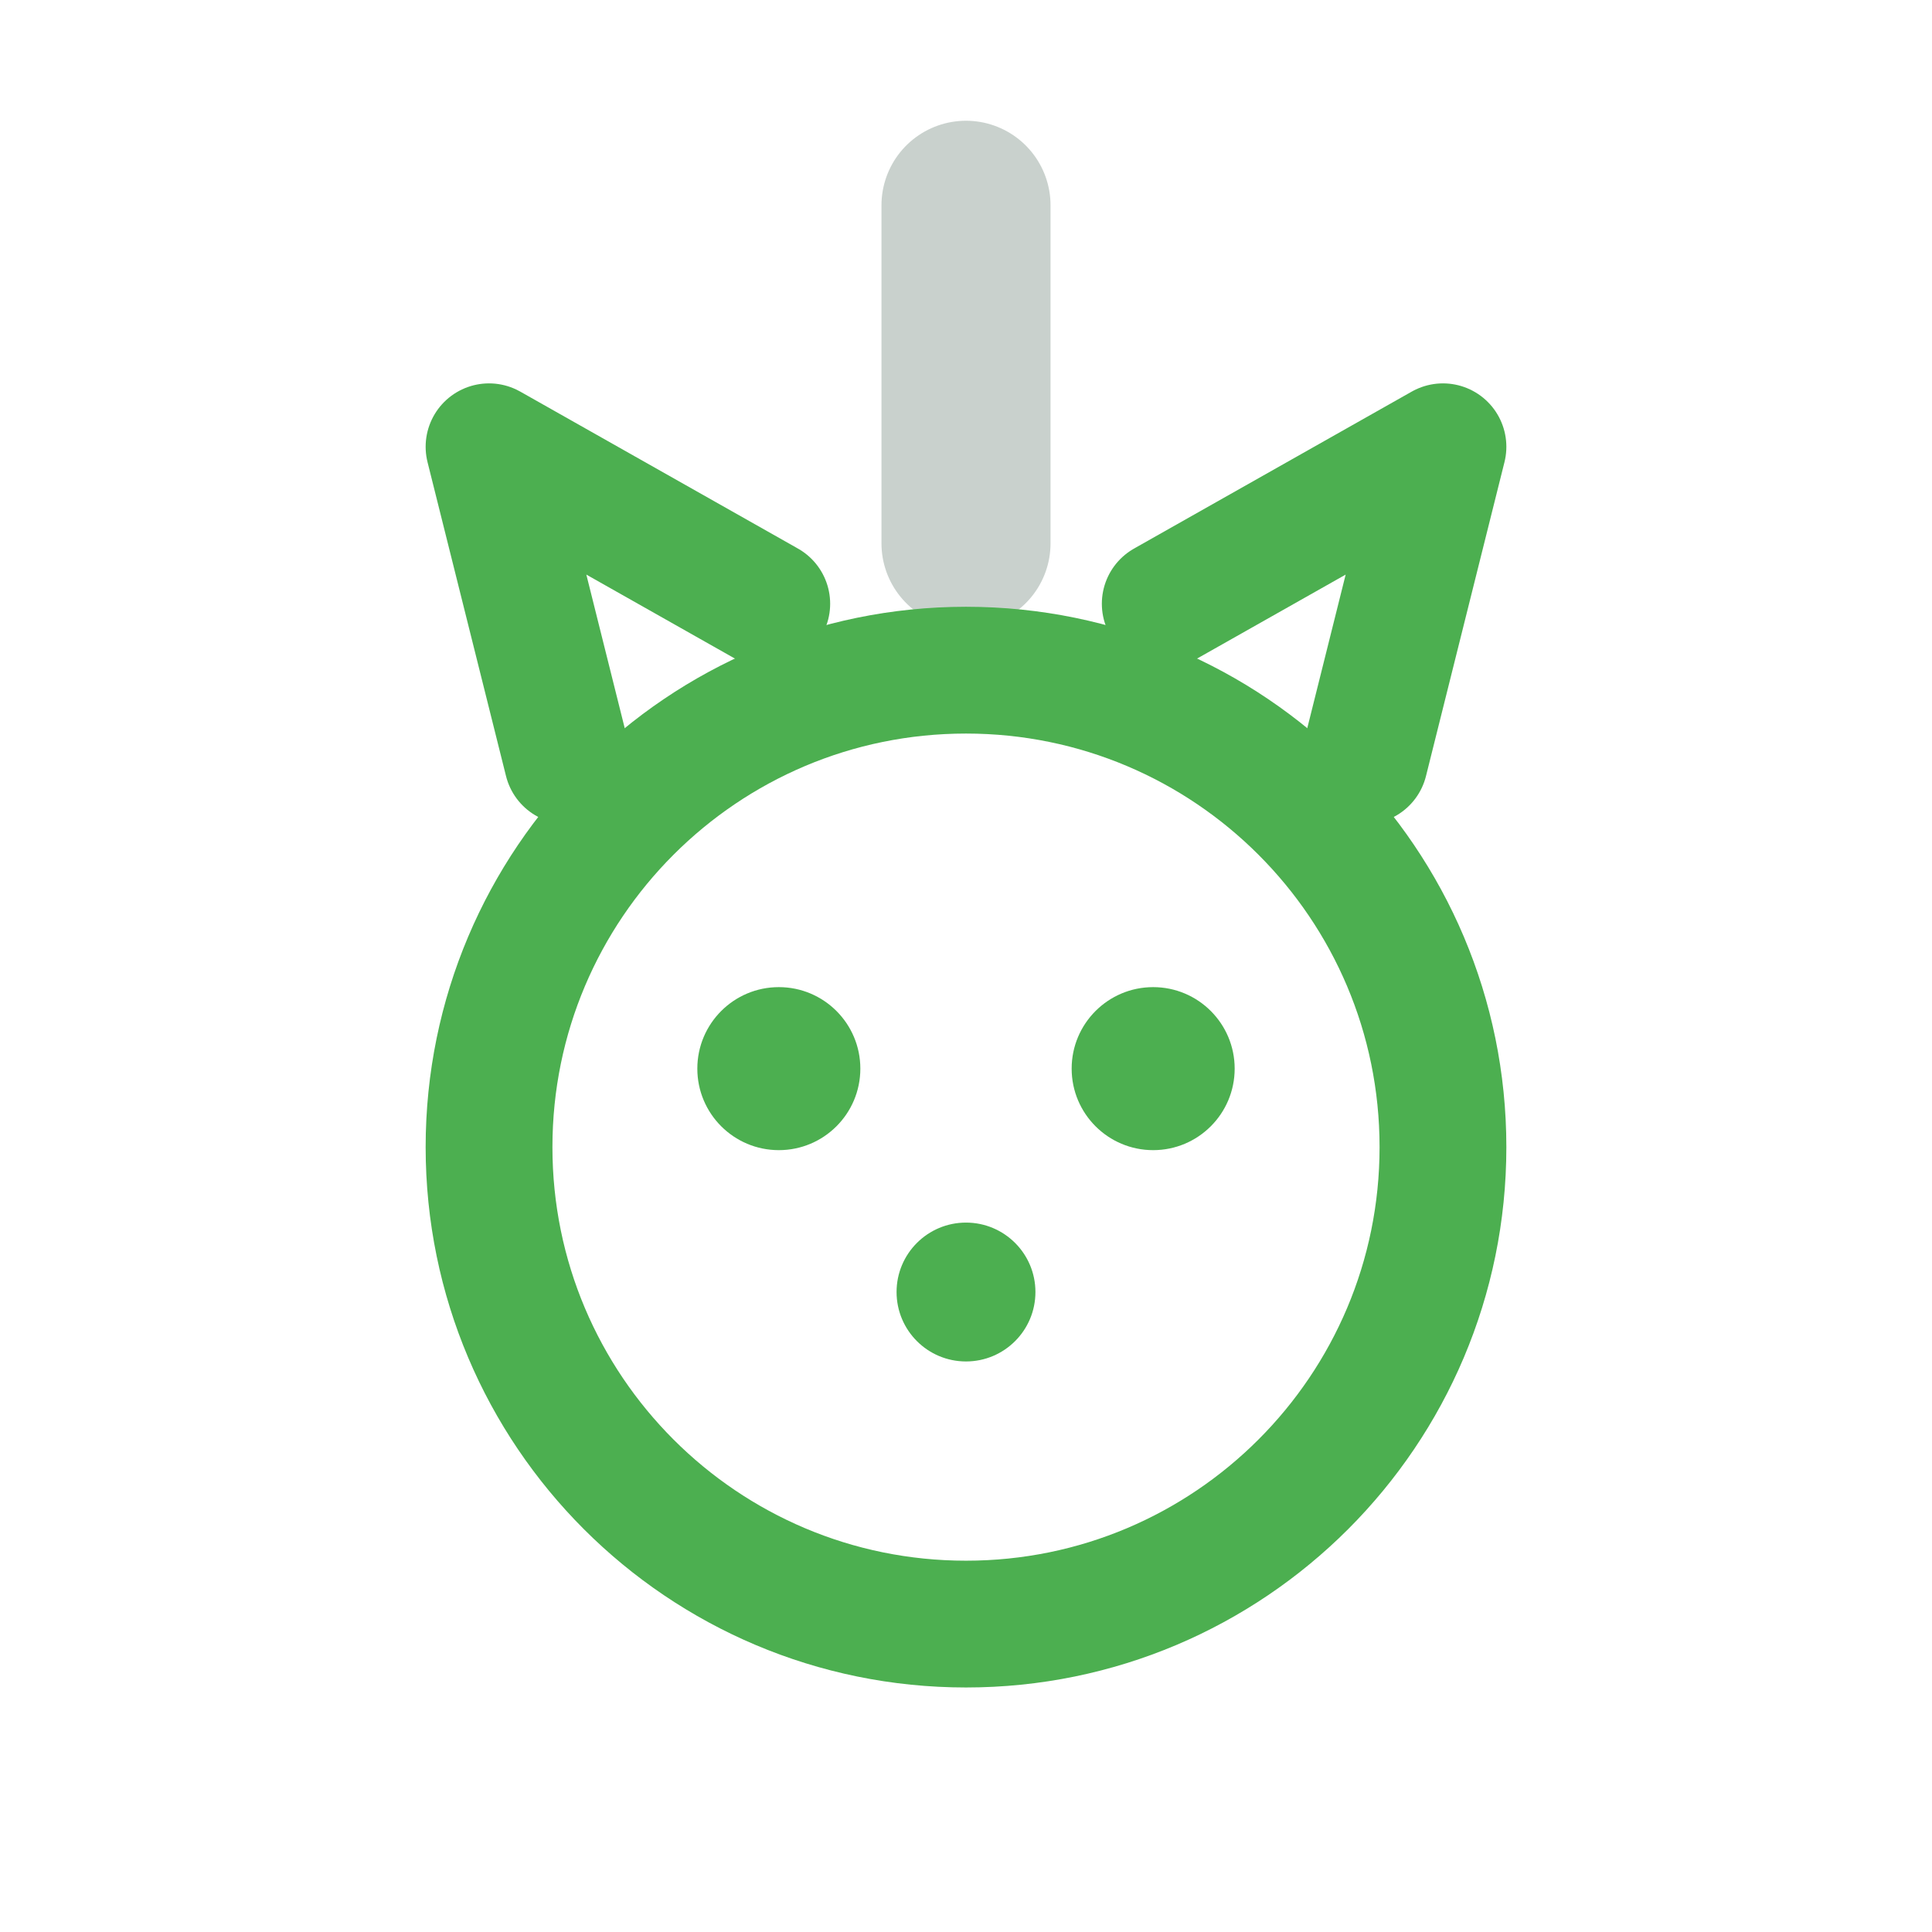
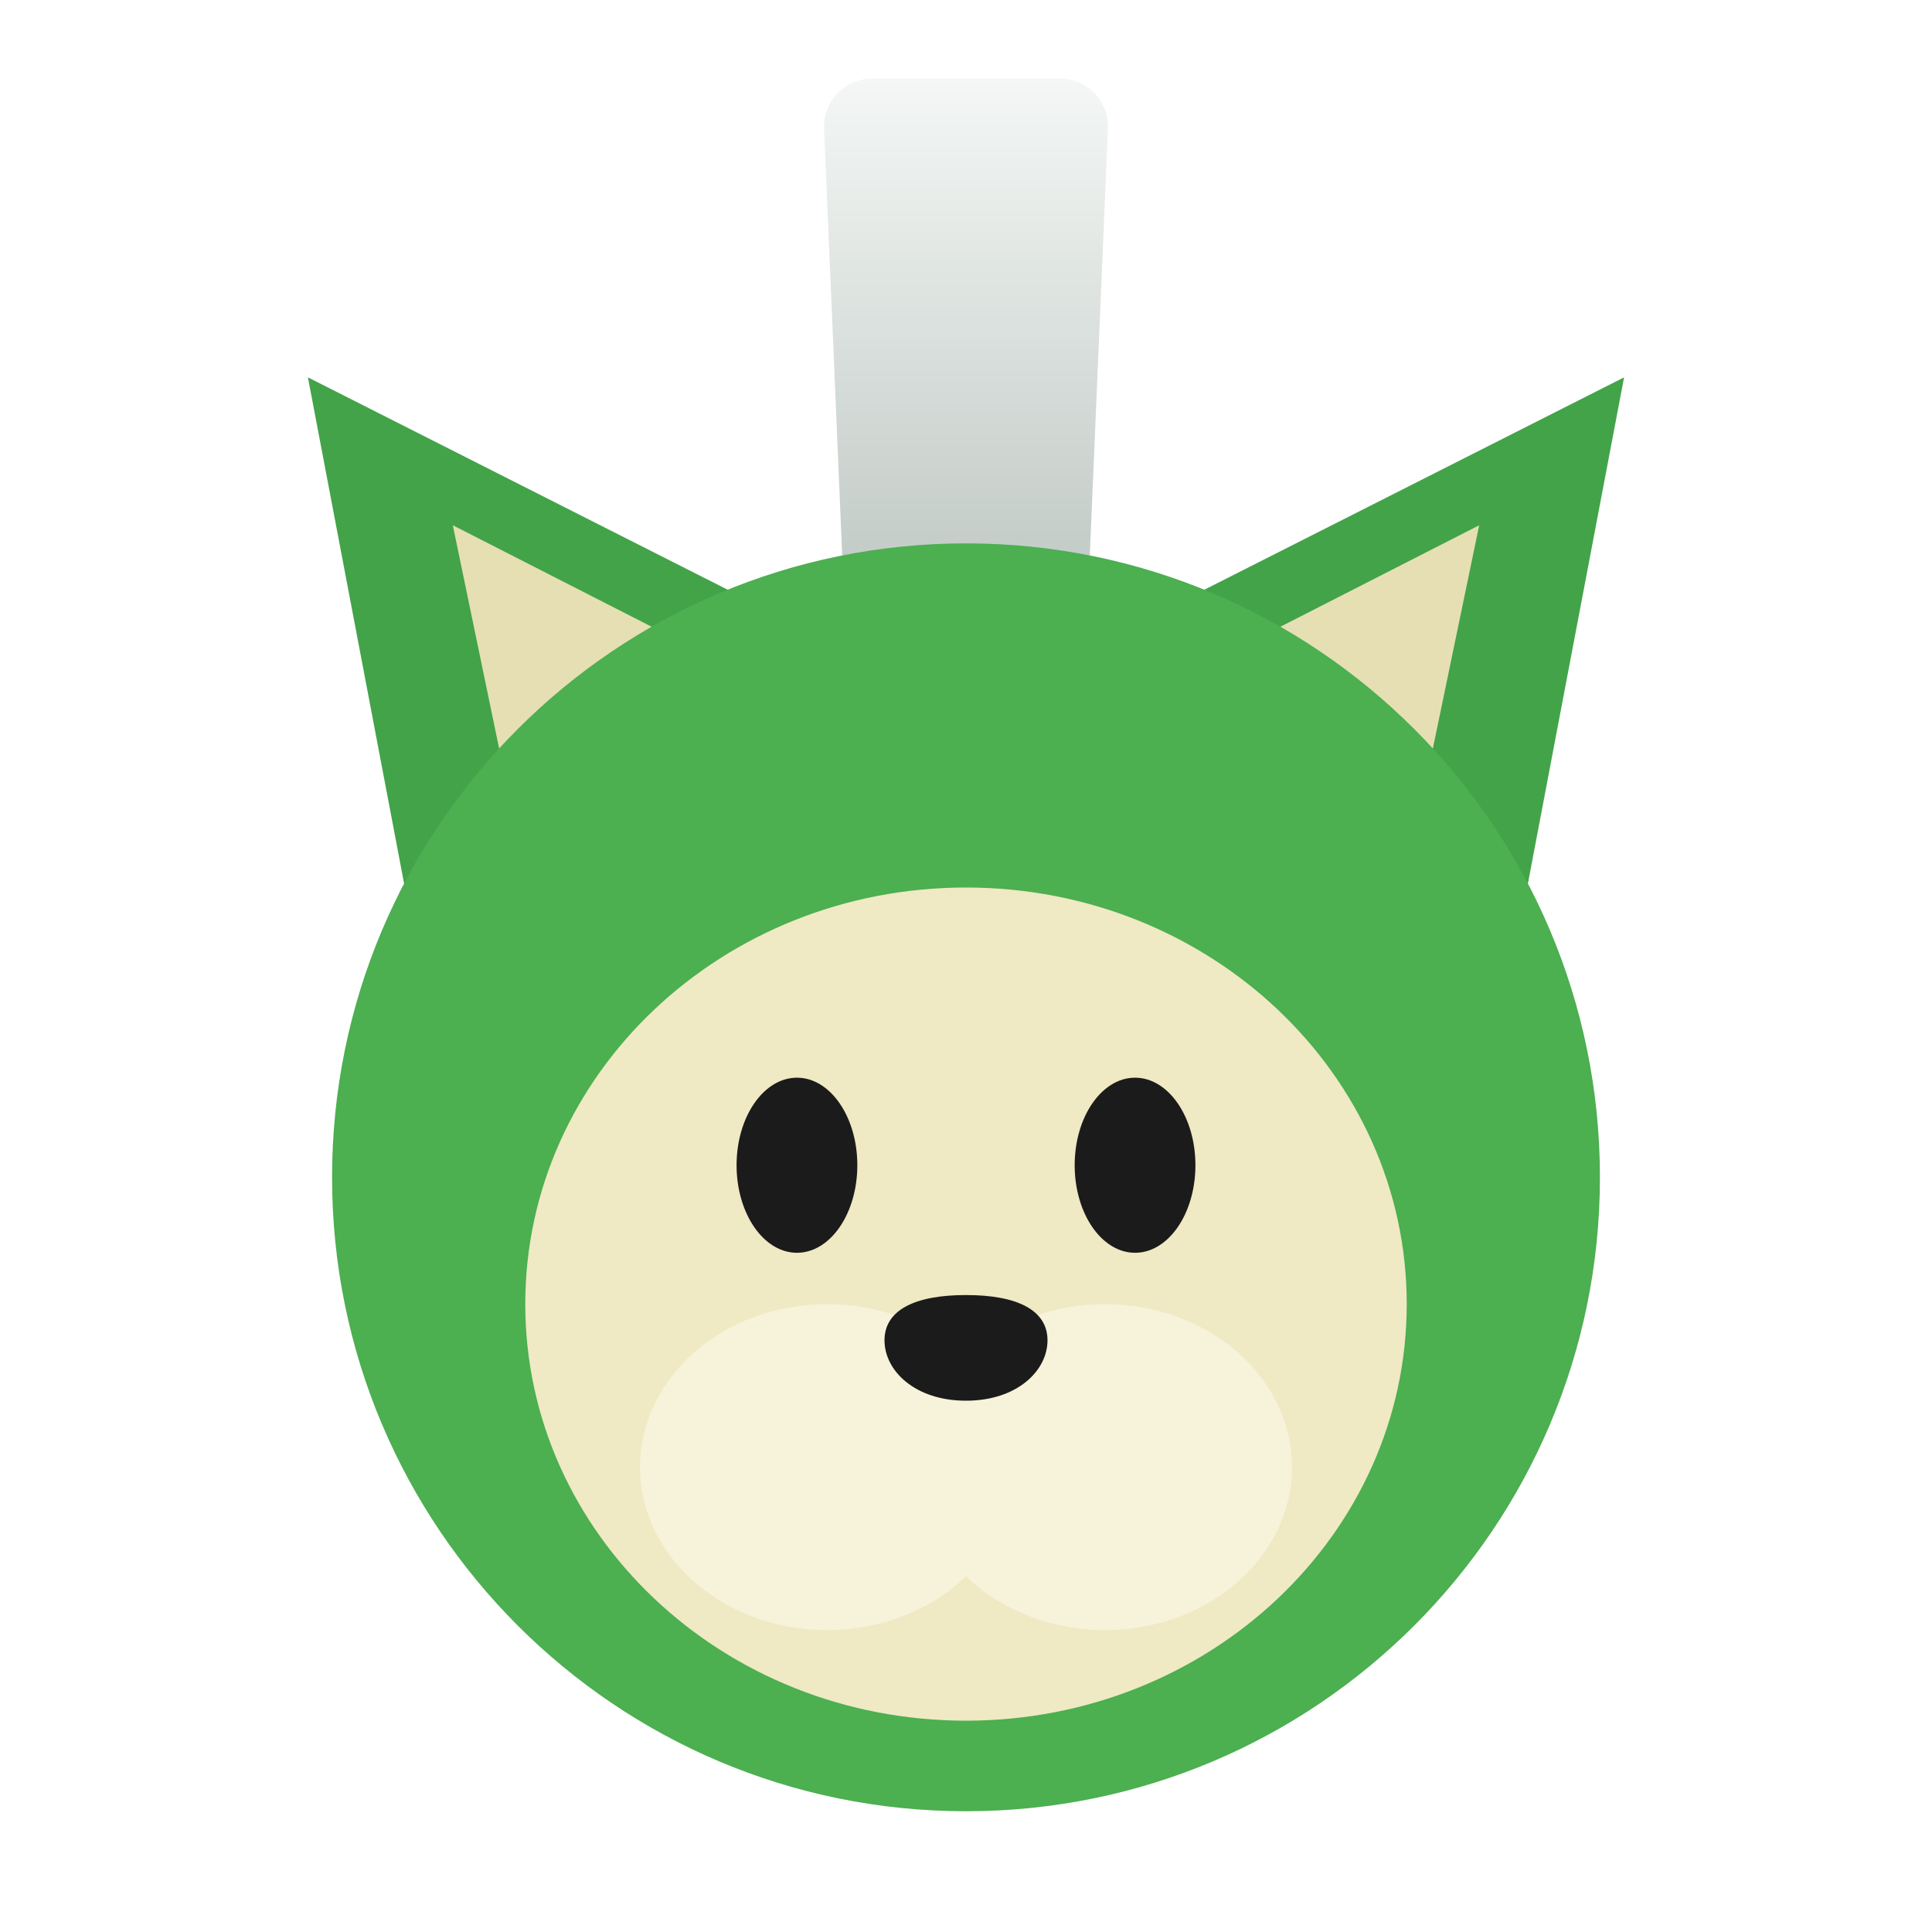
- <svg xmlns="http://www.w3.org/2000/svg" viewBox="0 0 32 32" role="img" aria-label="Tango Lite">
-   <g fill="none" stroke="#4caf50" stroke-width="2.1" stroke-linejoin="round" stroke-linecap="round">
-     <path d="M16 3.4v5.6" stroke="#c9d1cd" stroke-width="2.8" />
-     <path d="M9.4 12.6 8.1 7.4l4.6 2.6" />
-     <path d="M22.6 12.6l1.3-5.2-4.6 2.6" />
-     <circle cx="16" cy="19" r="7.9" />
-   </g>
-   <g fill="#4caf50">
-     <circle cx="12.9" cy="17.7" r="1.35" />
-     <circle cx="19.1" cy="17.7" r="1.35" />
-     <circle cx="16" cy="21.4" r="1.15" />
-   </g>
+ <svg xmlns="http://www.w3.org/2000/svg" viewBox="0 0 64 64" role="img" aria-label="Tango Lite">
+   <defs>
+     <linearGradient id="blade" x1="0" y1="0" x2="0" y2="1">
+       <stop offset="0" stop-color="#f4f7f5" />
+       <stop offset="1" stop-color="#aeb9b4" />
+     </linearGradient>
+   </defs>
+   <path d="M28.9 2.6h6.2a1.6 1.6 0 0 1 1.6 1.7l-.9 21.2h-7.6l-.9-21.2a1.6 1.6 0 0 1 1.6-1.7z" fill="url(#blade)" />
+   <path d="M14 32.5 10.2 12.5 27 21z" fill="#43a349" />
+   <path d="M50 32.5 53.8 12.5 37 21z" fill="#43a349" />
+   <path d="M17.2 28 15 17.4l9.6 4.9z" fill="#e6dfb4" />
+   <path d="M46.8 28 49 17.4l-9.6 4.9z" fill="#e6dfb4" />
+   <circle cx="32" cy="39" r="21" fill="#4caf50" />
+   <ellipse cx="32" cy="43.2" rx="14.6" ry="13.8" fill="#efe9c4" />
+   <ellipse cx="27.4" cy="48.6" rx="6.2" ry="5.4" fill="#f7f2da" />
+   <ellipse cx="36.6" cy="48.6" rx="6.2" ry="5.4" fill="#f7f2da" />
+   <ellipse cx="26.4" cy="38.6" rx="2" ry="2.9" fill="#1b1b1b" />
+   <ellipse cx="37.6" cy="38.6" rx="2" ry="2.9" fill="#1b1b1b" />
+   <path d="M32 46.4c-1.7 0-2.7-1-2.7-2s1-1.5 2.7-1.5 2.7.5 2.7 1.5-1 2-2.7 2z" fill="#1b1b1b" />
</svg>
